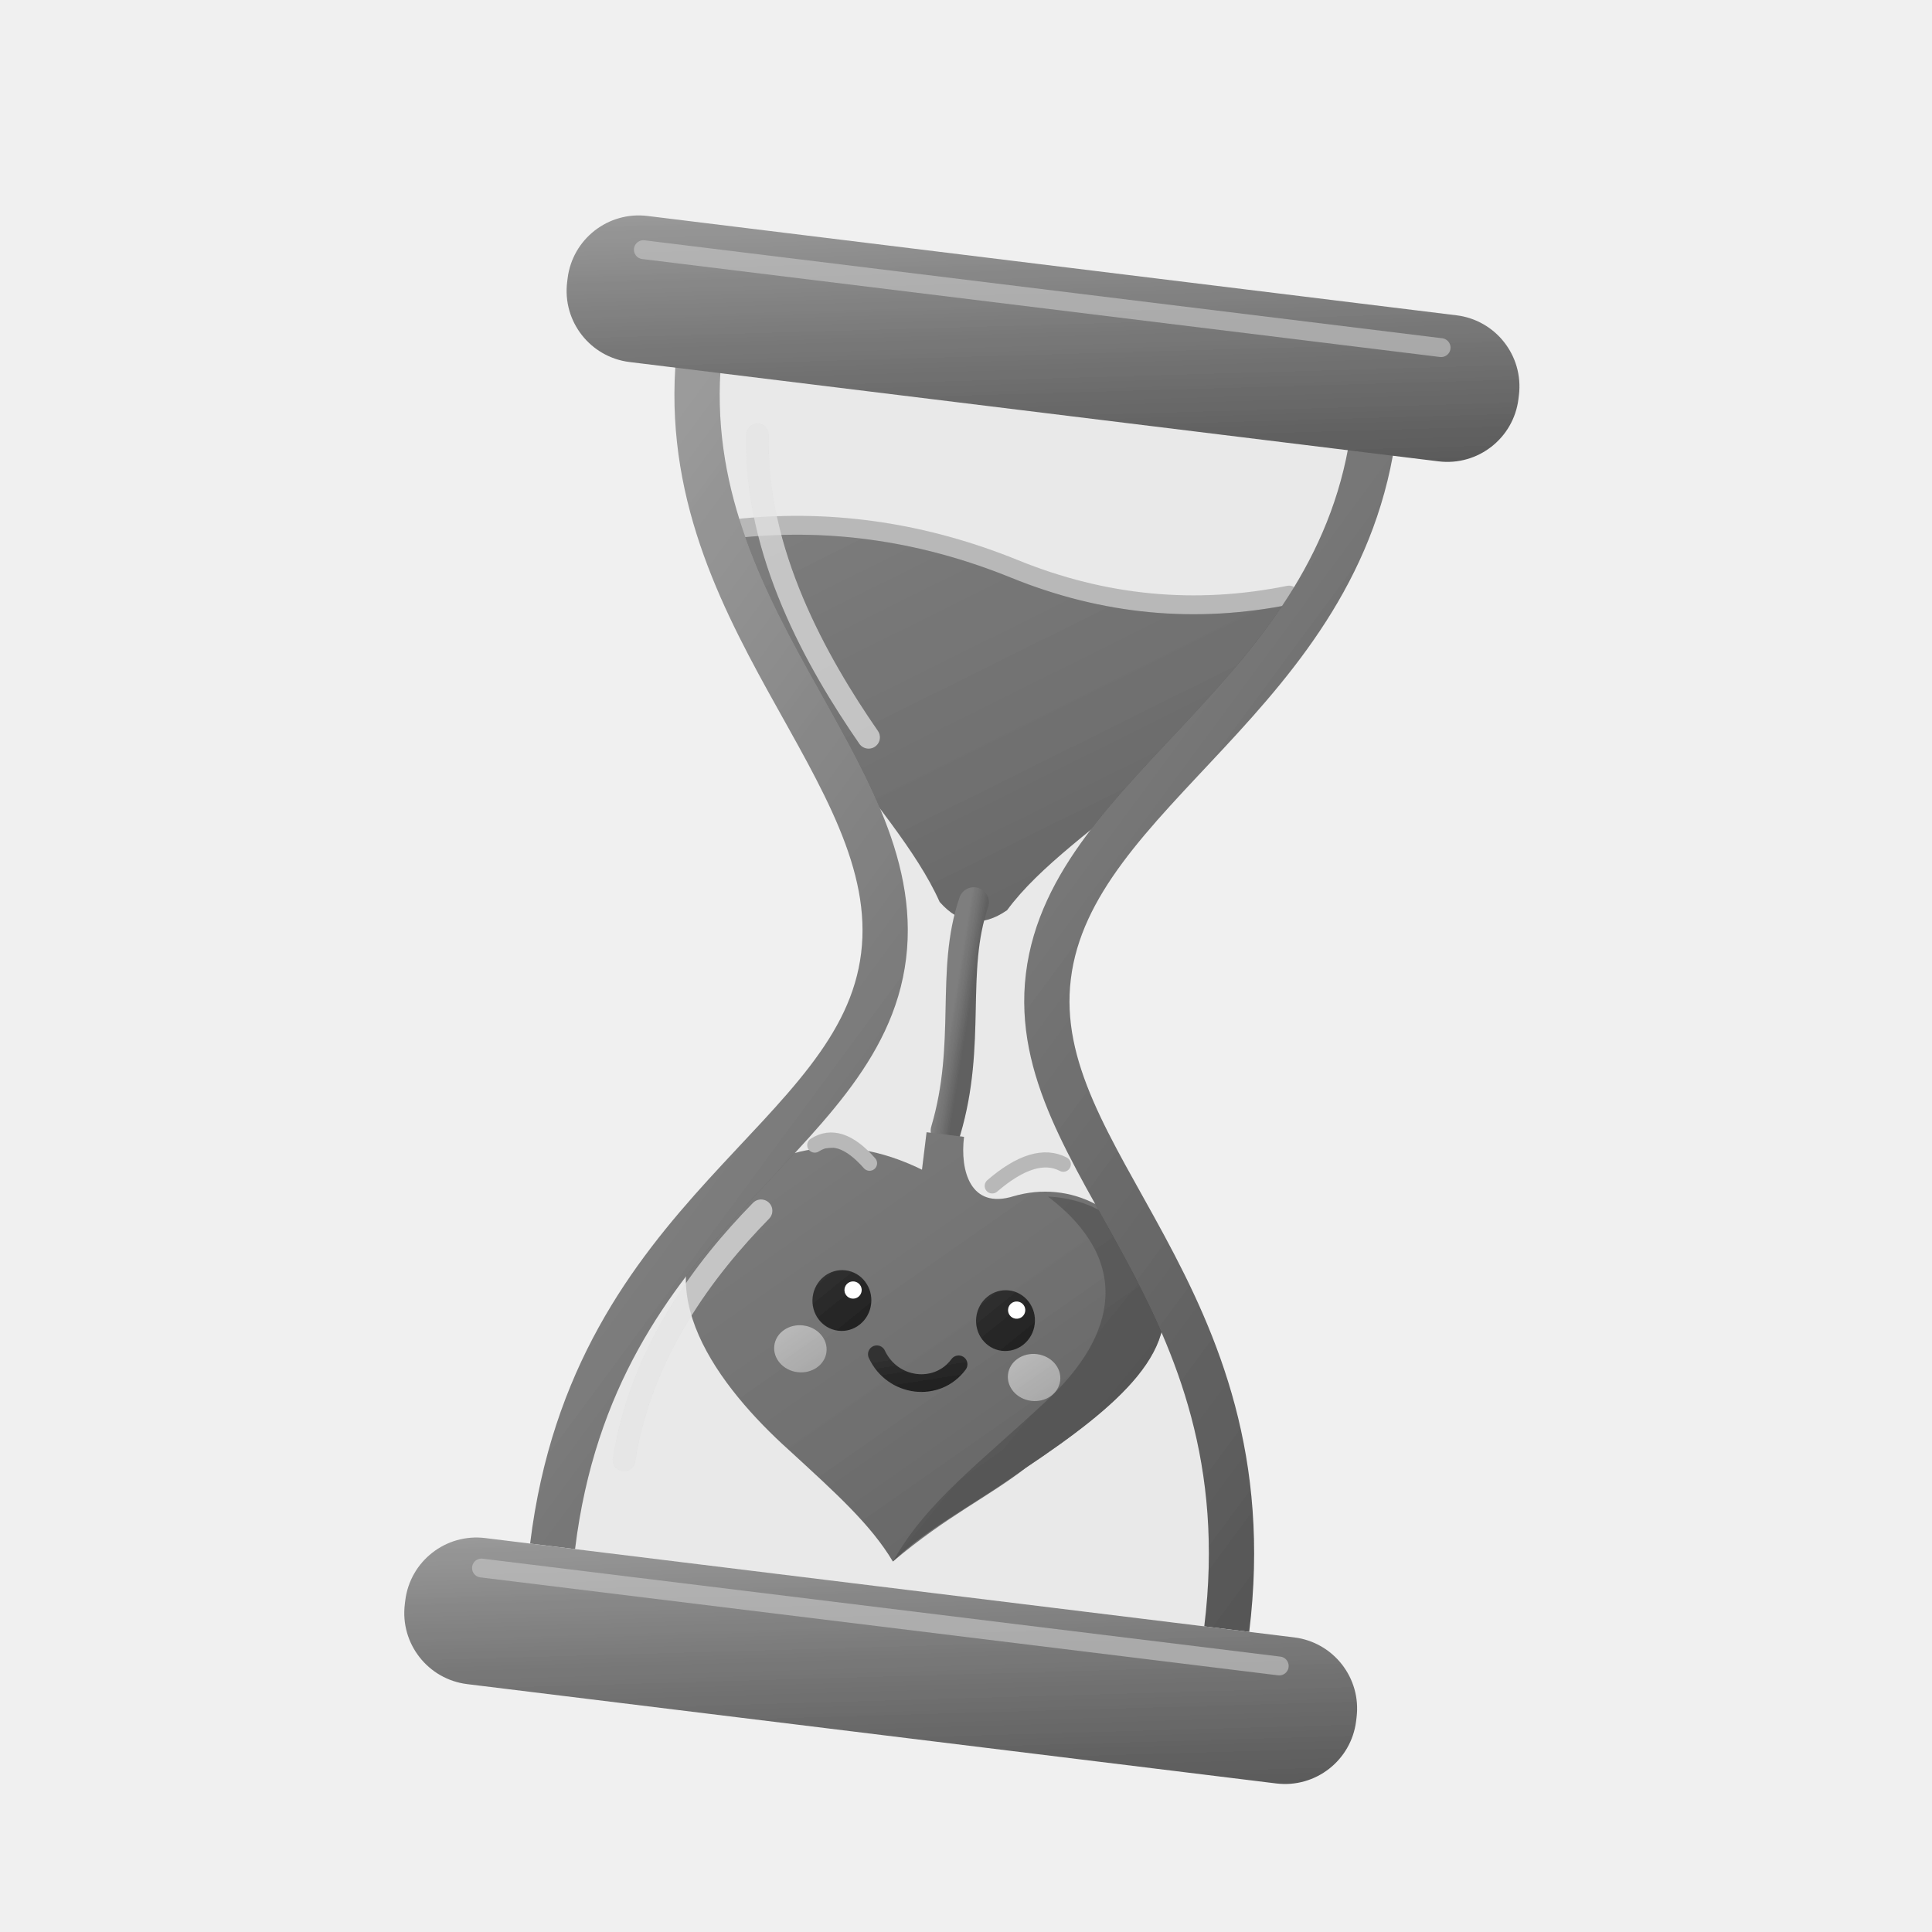
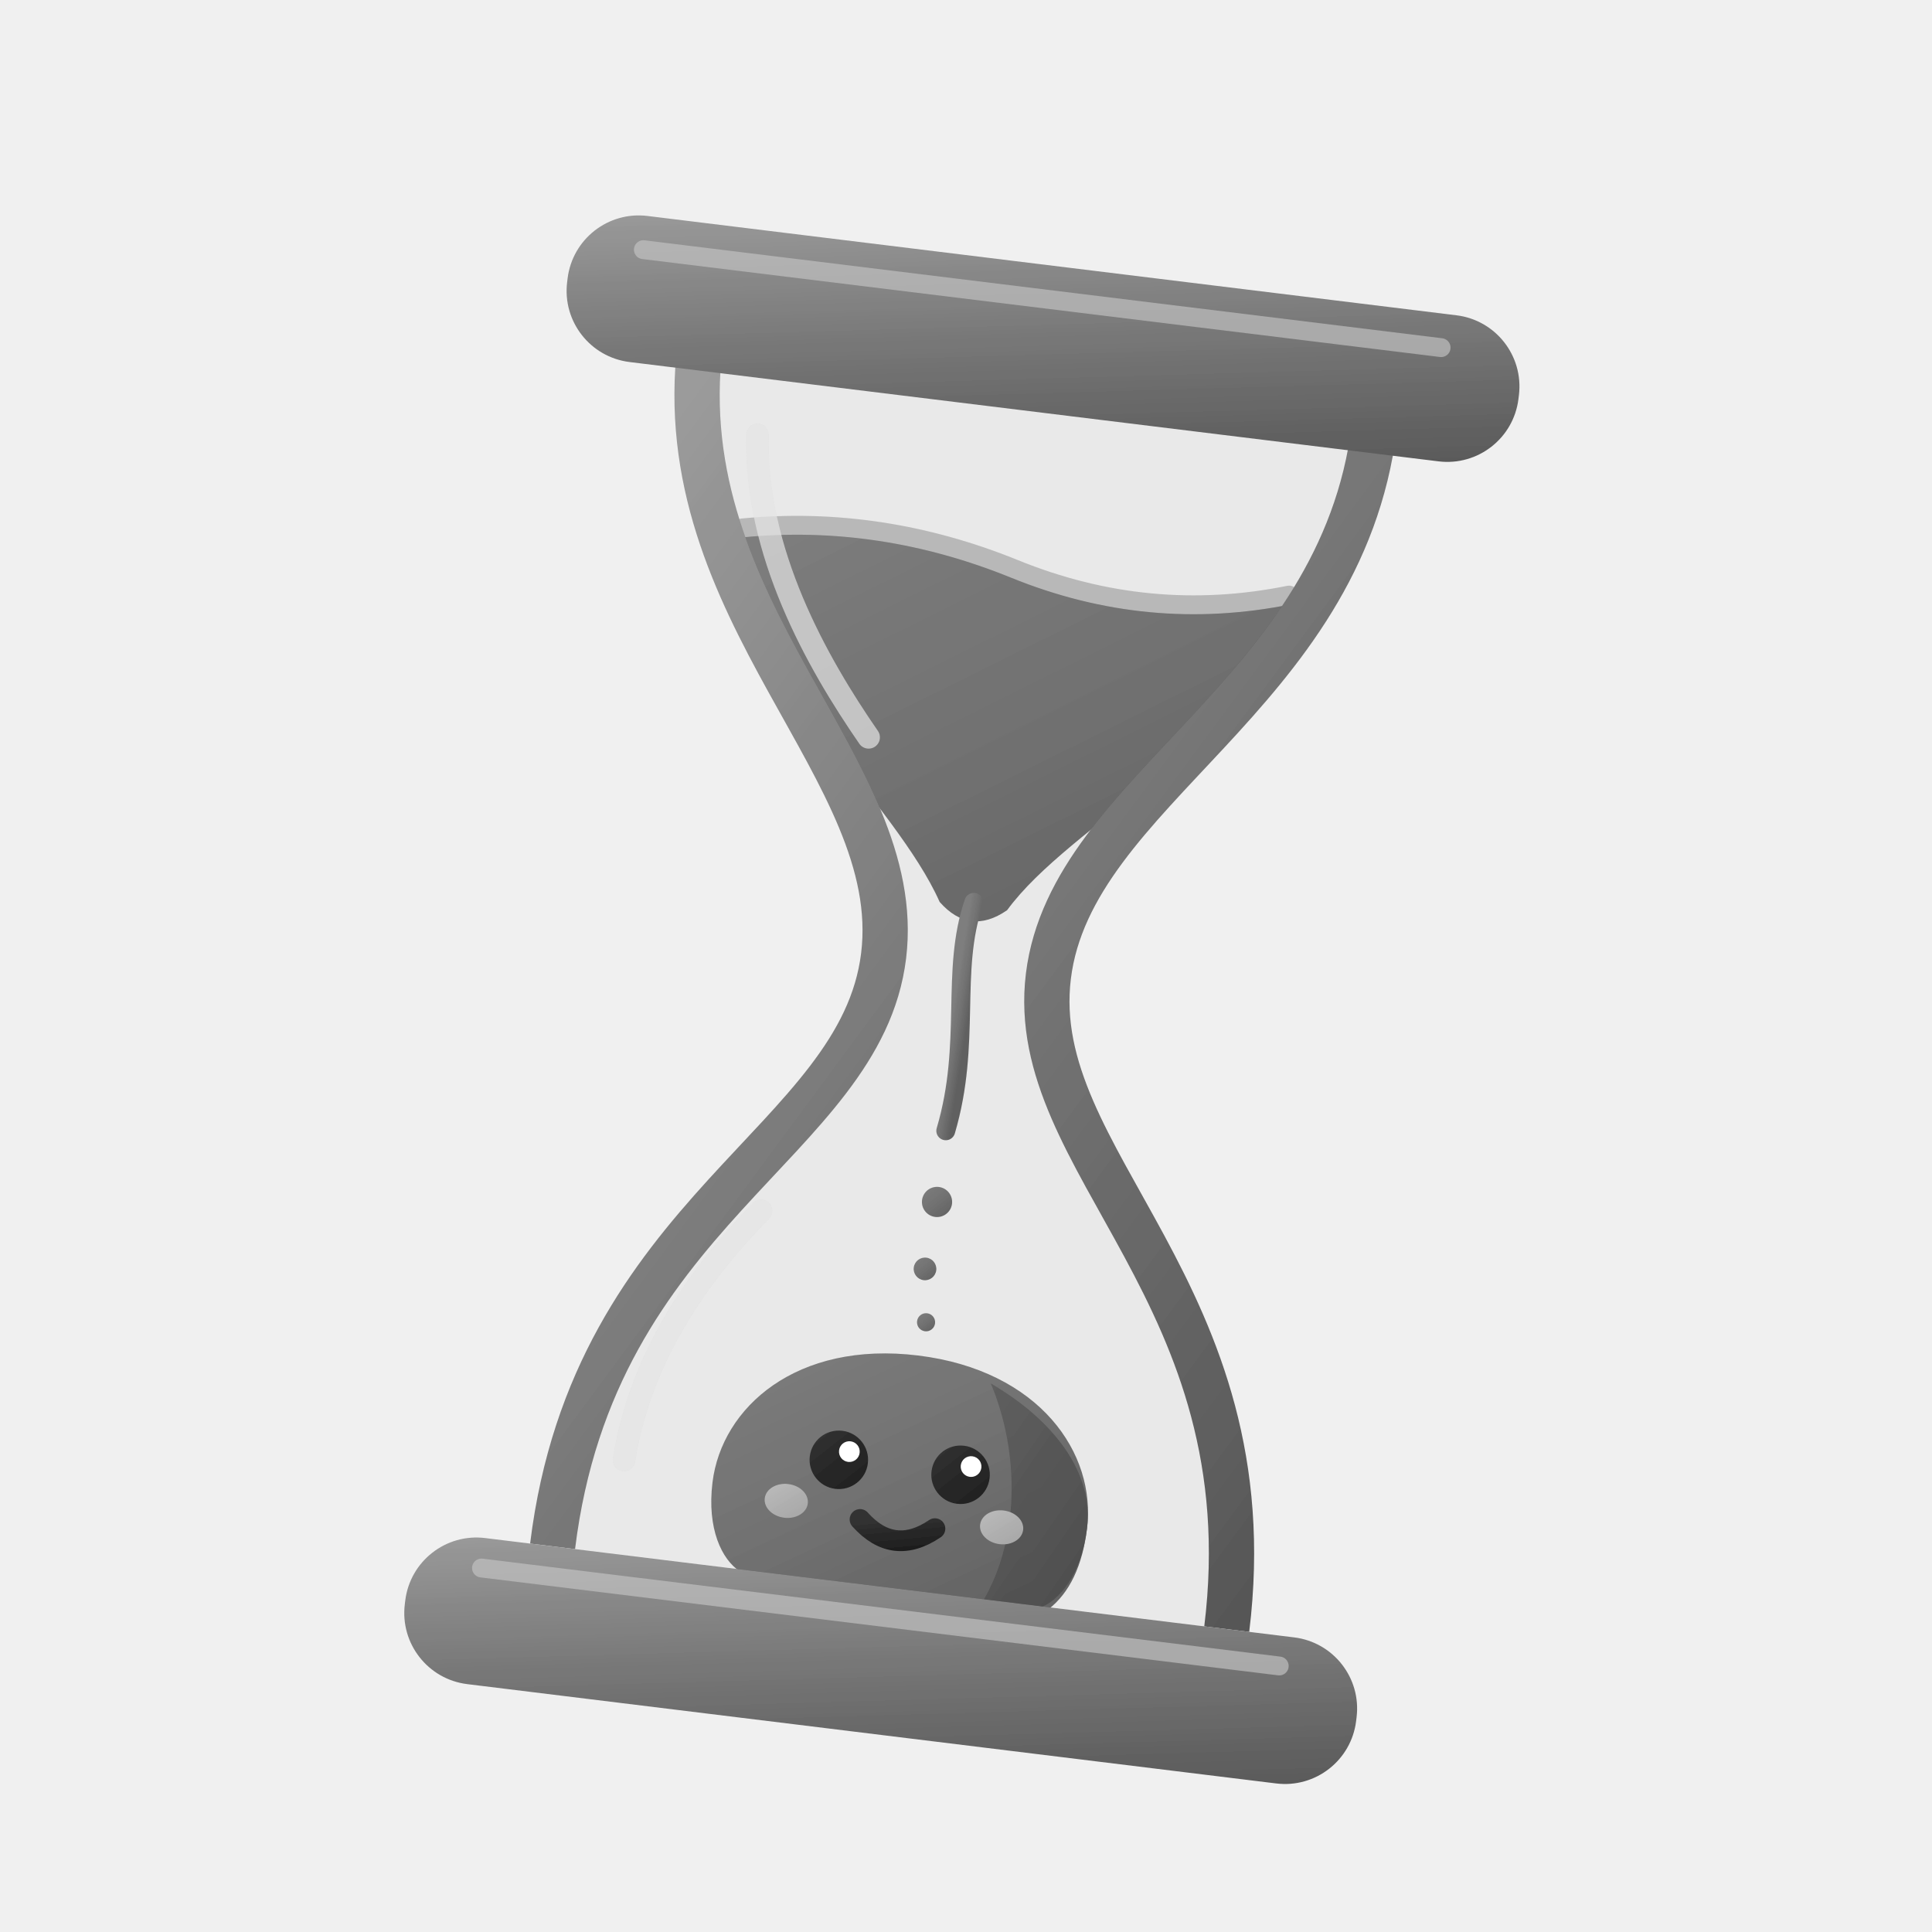
<svg xmlns="http://www.w3.org/2000/svg" viewBox="0 0 512 512" width="512" height="512" fill="none" role="img" aria-label="Temporal Contract beetroot hourglass">
  <defs>
    <linearGradient id="bt-temporal-contract-mono-beet" x1="0" y1="0" x2="1" y2="1">
      <stop offset="0" stop-color="#D44C8A" />
      <stop offset="0.5" stop-color="#C73A7D" />
      <stop offset="1" stop-color="#B02768" />
    </linearGradient>
    <linearGradient id="bt-temporal-contract-mono-shade" x1="0" y1="0" x2="1" y2="1">
      <stop offset="0" stop-color="#A62665" />
      <stop offset="1" stop-color="#8B1952" />
    </linearGradient>
    <linearGradient id="bt-temporal-contract-mono-leaf" x1="0" y1="0" x2="1" y2="1">
      <stop offset="0" stop-color="#51B777" />
      <stop offset="1" stop-color="#329C60" />
    </linearGradient>
    <linearGradient id="bt-temporal-contract-mono-stem" x1="0" y1="0" x2="1" y2="1">
      <stop offset="0" stop-color="#348D53" />
      <stop offset="1" stop-color="#247646" />
    </linearGradient>
    <linearGradient id="bt-temporal-contract-mono-cheek" x1="0" y1="0" x2="1" y2="1">
      <stop offset="0" stop-color="#F6A3CD" />
      <stop offset="1" stop-color="#EC84B6" />
    </linearGradient>
    <linearGradient id="bt-temporal-contract-mono-eye" x1="0" y1="0" x2="1" y2="1">
      <stop offset="0" stop-color="#650F39" />
      <stop offset="1" stop-color="#3A0B24" />
    </linearGradient>
    <linearGradient id="bt-temporal-contract-mono-teal" x1="0" y1="0" x2="1" y2="1">
      <stop offset="0" stop-color="#51BDB8" />
      <stop offset="1" stop-color="#37ABA8" />
    </linearGradient>
    <linearGradient id="bt-temporal-contract-mono-teal-side" x1="0" y1="0" x2="1" y2="1">
      <stop offset="0" stop-color="#298F90" />
      <stop offset="1" stop-color="#1B7378" />
    </linearGradient>
    <linearGradient id="bt-temporal-contract-mono-orange" x1="0" y1="0" x2="1" y2="1">
      <stop offset="0" stop-color="#FFAF64" />
      <stop offset="0.5" stop-color="#F77A27" />
      <stop offset="1" stop-color="#D95517" />
    </linearGradient>
    <linearGradient id="bt-temporal-contract-mono-orange-side" x1="0" y1="0" x2="1" y2="1">
      <stop offset="0" stop-color="#F58A38" />
      <stop offset="1" stop-color="#DD611F" />
    </linearGradient>
    <linearGradient id="bt-temporal-contract-mono-indigo" x1="0" y1="0" x2="1" y2="1">
      <stop offset="0" stop-color="#9890F1" />
      <stop offset="0.5" stop-color="#716BD1" />
      <stop offset="1" stop-color="#514CA5" />
    </linearGradient>
    <linearGradient id="bt-temporal-contract-mono-blue" x1="0" y1="0" x2="1" y2="1">
      <stop offset="0" stop-color="#79ABE9" />
      <stop offset="0.5" stop-color="#447EC8" />
      <stop offset="1" stop-color="#295EA5" />
    </linearGradient>
    <linearGradient id="bt-temporal-contract-mono-silver" x1="0" y1="0" x2="1" y2="1">
      <stop offset="0" stop-color="#E5EAF1" />
      <stop offset="0.5" stop-color="#B2C0D0" />
      <stop offset="1" stop-color="#6F849D" />
    </linearGradient>
    <linearGradient id="bt-temporal-contract-mono-card" x1="0" y1="0" x2="1" y2="1">
      <stop offset="0" stop-color="#F7EDF4" />
      <stop offset="1" stop-color="#E9DBE5" />
    </linearGradient>
    <linearGradient id="bt-temporal-contract-mono-amber" x1="0" y1="0" x2="1" y2="1">
      <stop offset="0" stop-color="#F5CD7A" />
      <stop offset="0.5" stop-color="#D99E3D" />
      <stop offset="1" stop-color="#B27521" />
    </linearGradient>
    <linearGradient id="bt-temporal-contract-mono-palette" x1="0" y1="0" x2="1" y2="1">
      <stop offset="0" stop-color="#F5D2E9" />
      <stop offset="0.5" stop-color="#DE9AC6" />
      <stop offset="1" stop-color="#B96FA5" />
    </linearGradient>
  </defs>
  <defs>
    <filter id="bt-temporal-contract-mono-gray">
      <feColorMatrix type="saturate" values="0" />
    </filter>
  </defs>
  <g filter="url(#bt-temporal-contract-mono-gray)">
    <g transform="rotate(7 256 256)">
      <path d="M166 102c0 72 68 104 68 154s-68 74-68 166h180c0-92-68-116-68-166s68-82 68-154Z" fill="#B9B2F6" fill-opacity=".13" />
      <path d="M179 147Q218 138 256 148T333 147C321 190 279 215 265 240Q256 248 247 240C232 215 191 190 179 147Z" fill="url(#bt-temporal-contract-mono-beet)" />
      <path d="M183 148Q219 140 256 150T329 148" stroke="#F1A0C6" stroke-width="5" stroke-linecap="round" />
-       <path d="M256 239C252 258 260 276 256 300" stroke="url(#bt-temporal-contract-mono-beet)" stroke-width="8" stroke-linecap="round" />
-       <path d="M251 311C228 303 209 310 198 327 181 351 205 375 225 389 239 399 249 406 256 415 264 405 275 398 288 386 310 367 327 349 316 332 307 314 290 309 276 315 265 320 261 310 261 301H251Z" fill="url(#bt-temporal-contract-mono-beet)" />
-       <path d="M285 314C309 328 308 348 291 368 276 386 263 398 256 415 269 401 279 395 288 386 310 367 327 349 316 332 309 319 298 313 285 314Z" fill="url(#bt-temporal-contract-mono-shade)" opacity=".75" />
-       <path d="M237 311q-9-8-15-3m48 5q10-11 18-8" stroke="#F1A0C6" stroke-width="4" stroke-linecap="round" />
-       <g transform="translate(256 348) scale(0.52)">
-         <ellipse cx="-42" cy="0" rx="15" ry="15.5" fill="url(#bt-temporal-contract-mono-eye)" />
-         <ellipse cx="42" cy="0" rx="15" ry="15.5" fill="url(#bt-temporal-contract-mono-eye)" />
-         <circle cx="-37" cy="-6" r="4.4" fill="#FFF" />
-         <circle cx="47" cy="-6" r="4.4" fill="#FFF" />
-         <ellipse cx="-60" cy="27" rx="13.4" ry="12" fill="url(#bt-temporal-contract-mono-cheek)" />
-         <ellipse cx="60" cy="27" rx="13.4" ry="12" fill="url(#bt-temporal-contract-mono-cheek)" />
-         <path d="M-21 25C-11 41 12 41 21 25" stroke="url(#bt-temporal-contract-mono-eye)" stroke-width="9" stroke-linecap="round" />
+       <path d="M256 239C252 258 260 276 256 300" stroke="url(#bt-temporal-contract-mono-beet)" stroke-width="5" stroke-linecap="round" />
+       <circle cx="256" cy="319" r="4" fill="url(#bt-temporal-contract-mono-beet)" />
+       <circle cx="255" cy="337" r="3" fill="url(#bt-temporal-contract-mono-beet)" />
+       <circle cx="257" cy="351" r="2.4" fill="url(#bt-temporal-contract-mono-beet)" />
+       <g transform="translate(256 420) scale(2.5)">
+         <path d="M0-24C-13-24-20-16-20-8-20-3-18 0-16 1H16C18 0 20-3 20-8 20-16 13-24 0-24Z" fill="url(#bt-temporal-contract-mono-beet)" />
+         <path d="M8-22C15-19 20-14 20-8 20-4 19-1 17 1H10C13-6 12-15 8-22Z" fill="url(#bt-temporal-contract-mono-shade)" opacity=".85" />
+         <circle cx="-7" cy="-12" r="3.1" fill="url(#bt-temporal-contract-mono-eye)" />
+         <circle cx="6" cy="-12" r="3.1" fill="url(#bt-temporal-contract-mono-eye)" />
+         <circle cx="-6" cy="-13" r="1.1" fill="#FFF" />
+         <circle cx="7" cy="-13" r="1.1" fill="#FFF" />
+         <ellipse cx="-12" cy="-7" rx="2.3" ry="1.8" fill="url(#bt-temporal-contract-mono-cheek)" />
+         <ellipse cx="11" cy="-7" rx="2.3" ry="1.8" fill="url(#bt-temporal-contract-mono-cheek)" />
+         <path d="M-4-6Q0-2.5 4-6" stroke="url(#bt-temporal-contract-mono-eye)" stroke-width="2.2" stroke-linecap="round" />
      </g>
      <path d="M166 101c0 72 68 105 68 155s-68 76-68 166m180-321c0 72-68 105-68 155s68 76 68 166" stroke="url(#bt-temporal-contract-mono-indigo)" stroke-width="12" fill="none" />
      <path d="M184 123c3 31 23 58 39 76m-41 198c1-29 15-53 28-70" stroke="#E4E0FF" stroke-width="6" stroke-linecap="round" opacity=".75" />
      <rect x="129" y="69" width="254" height="39" rx="19" fill="url(#bt-temporal-contract-mono-indigo)" />
      <path d="M148 78h213" stroke="#C6BFFA" stroke-width="5" stroke-linecap="round" opacity=".65" />
      <rect x="129" y="422" width="254" height="39" rx="19" fill="url(#bt-temporal-contract-mono-indigo)" />
      <path d="M148 430h213" stroke="#C6BFFA" stroke-width="5" stroke-linecap="round" opacity=".65" />
    </g>
  </g>
</svg>
